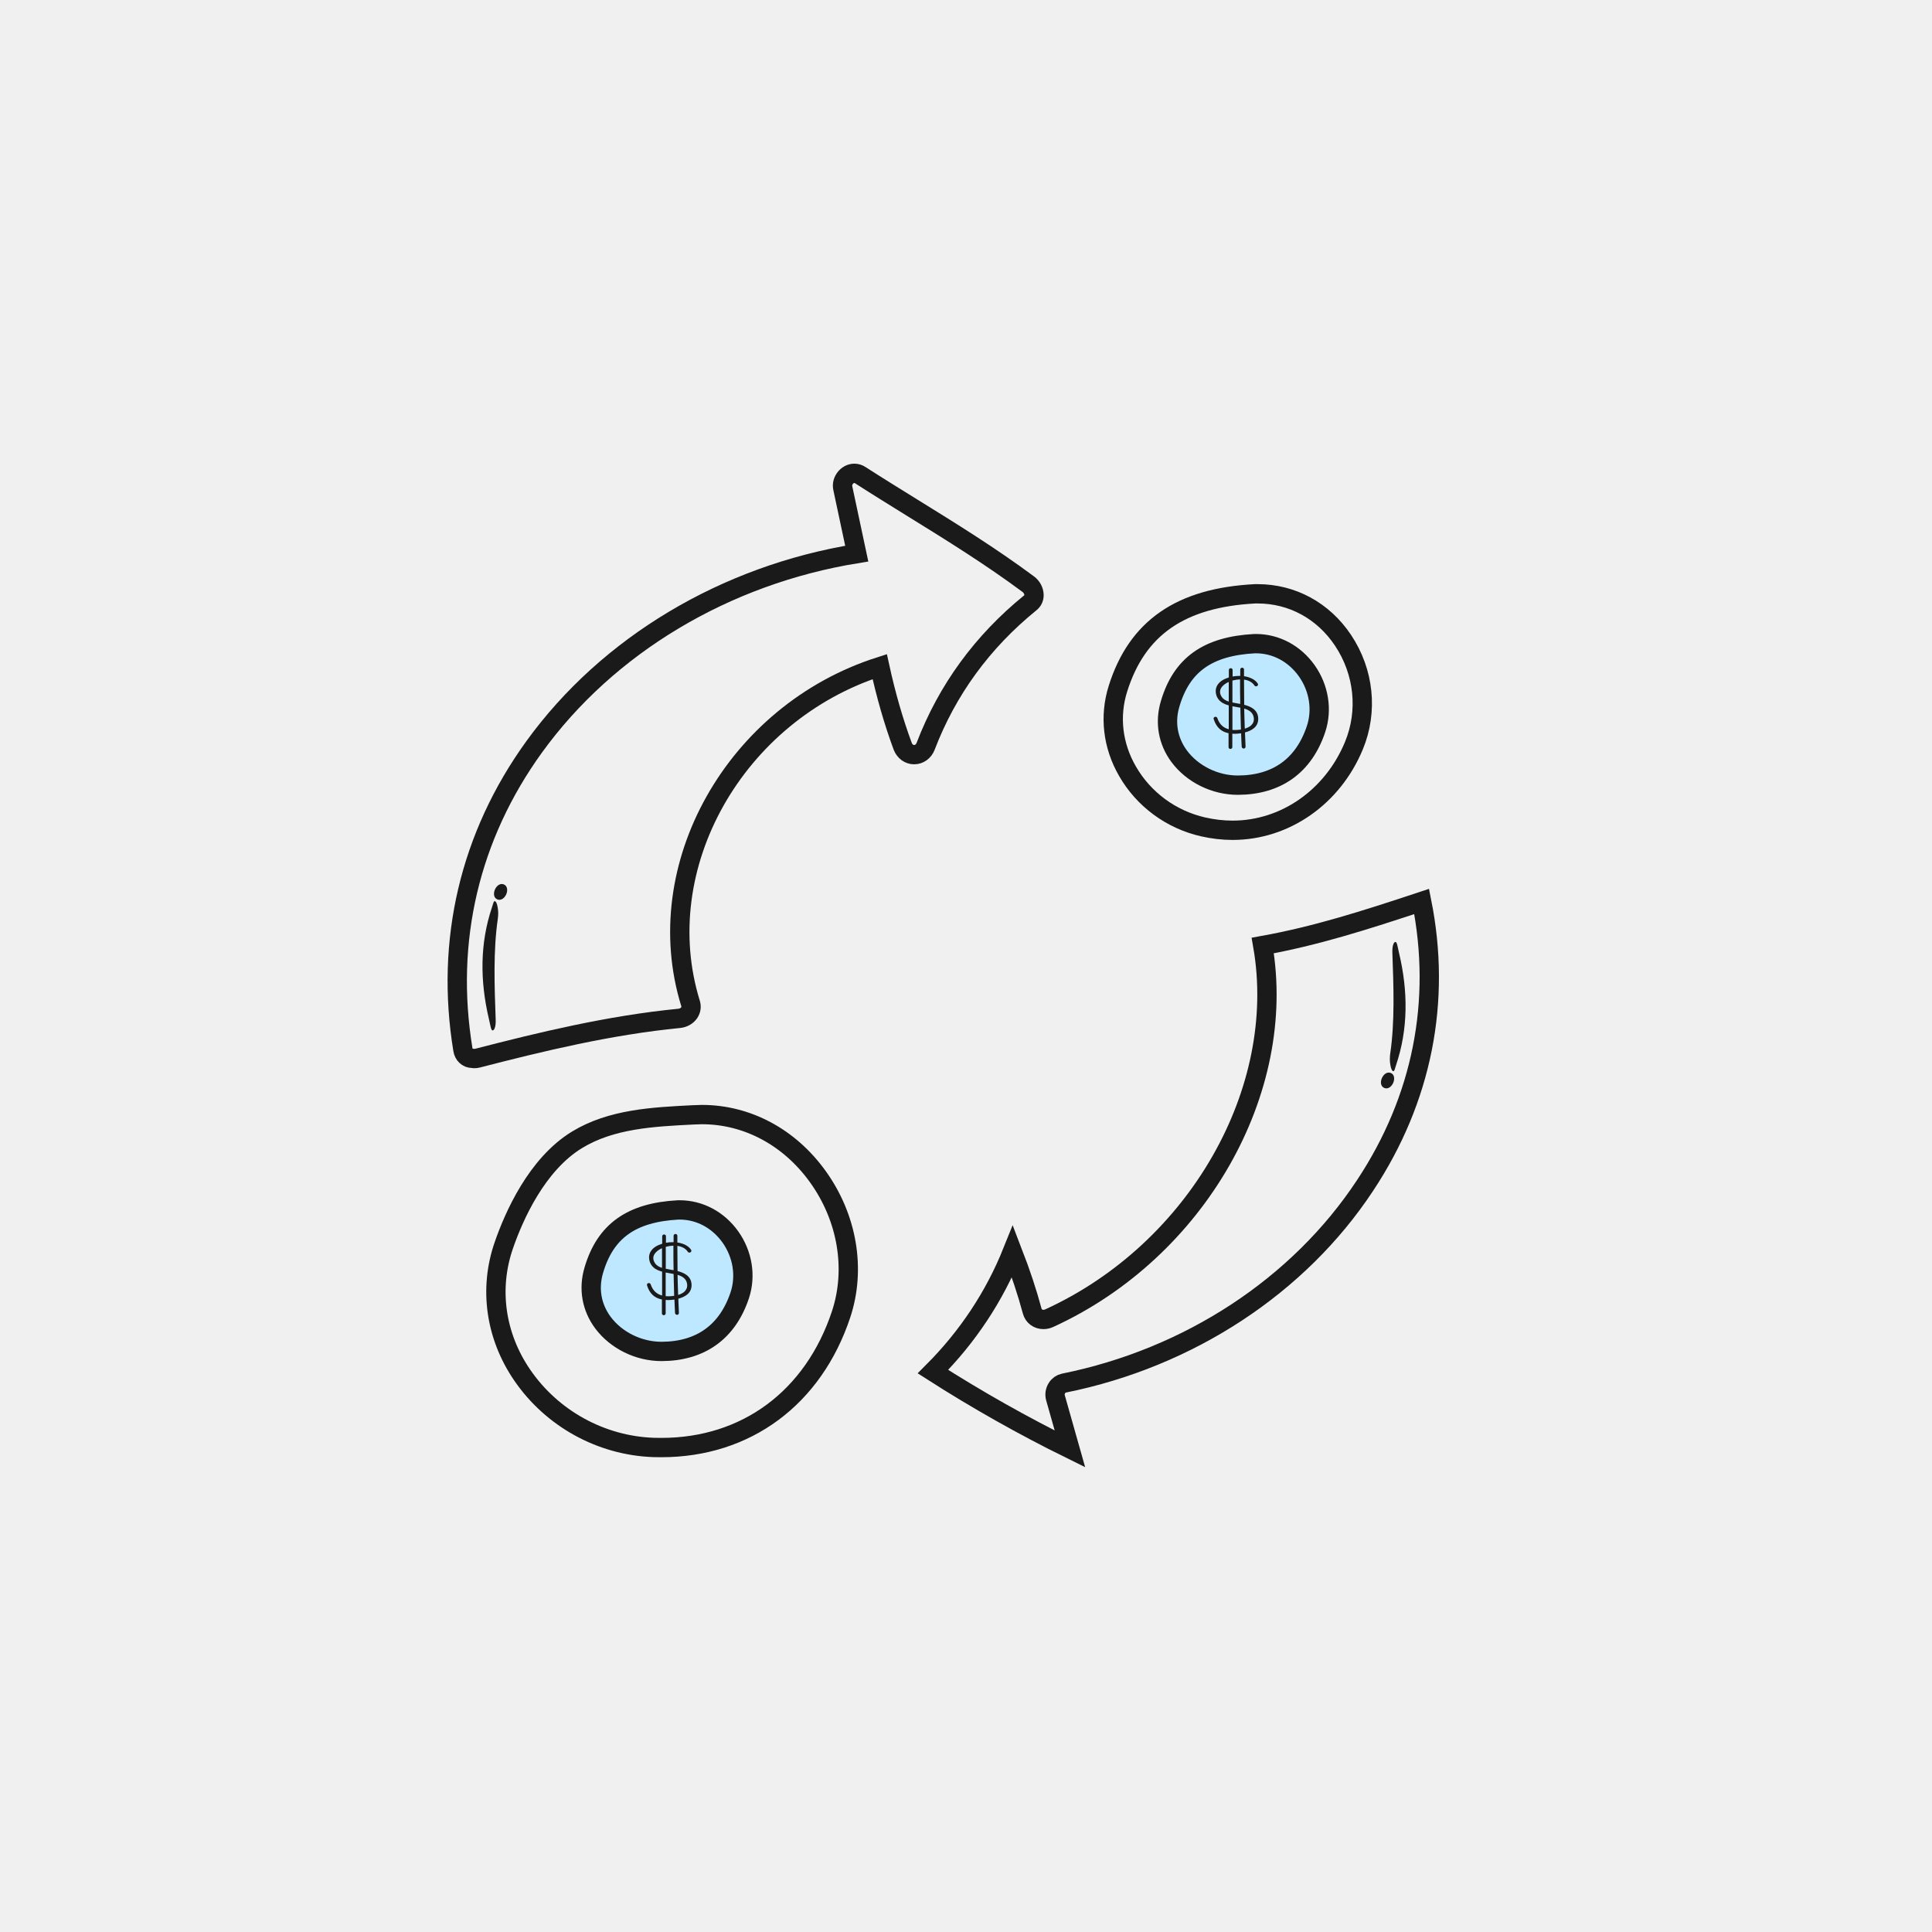
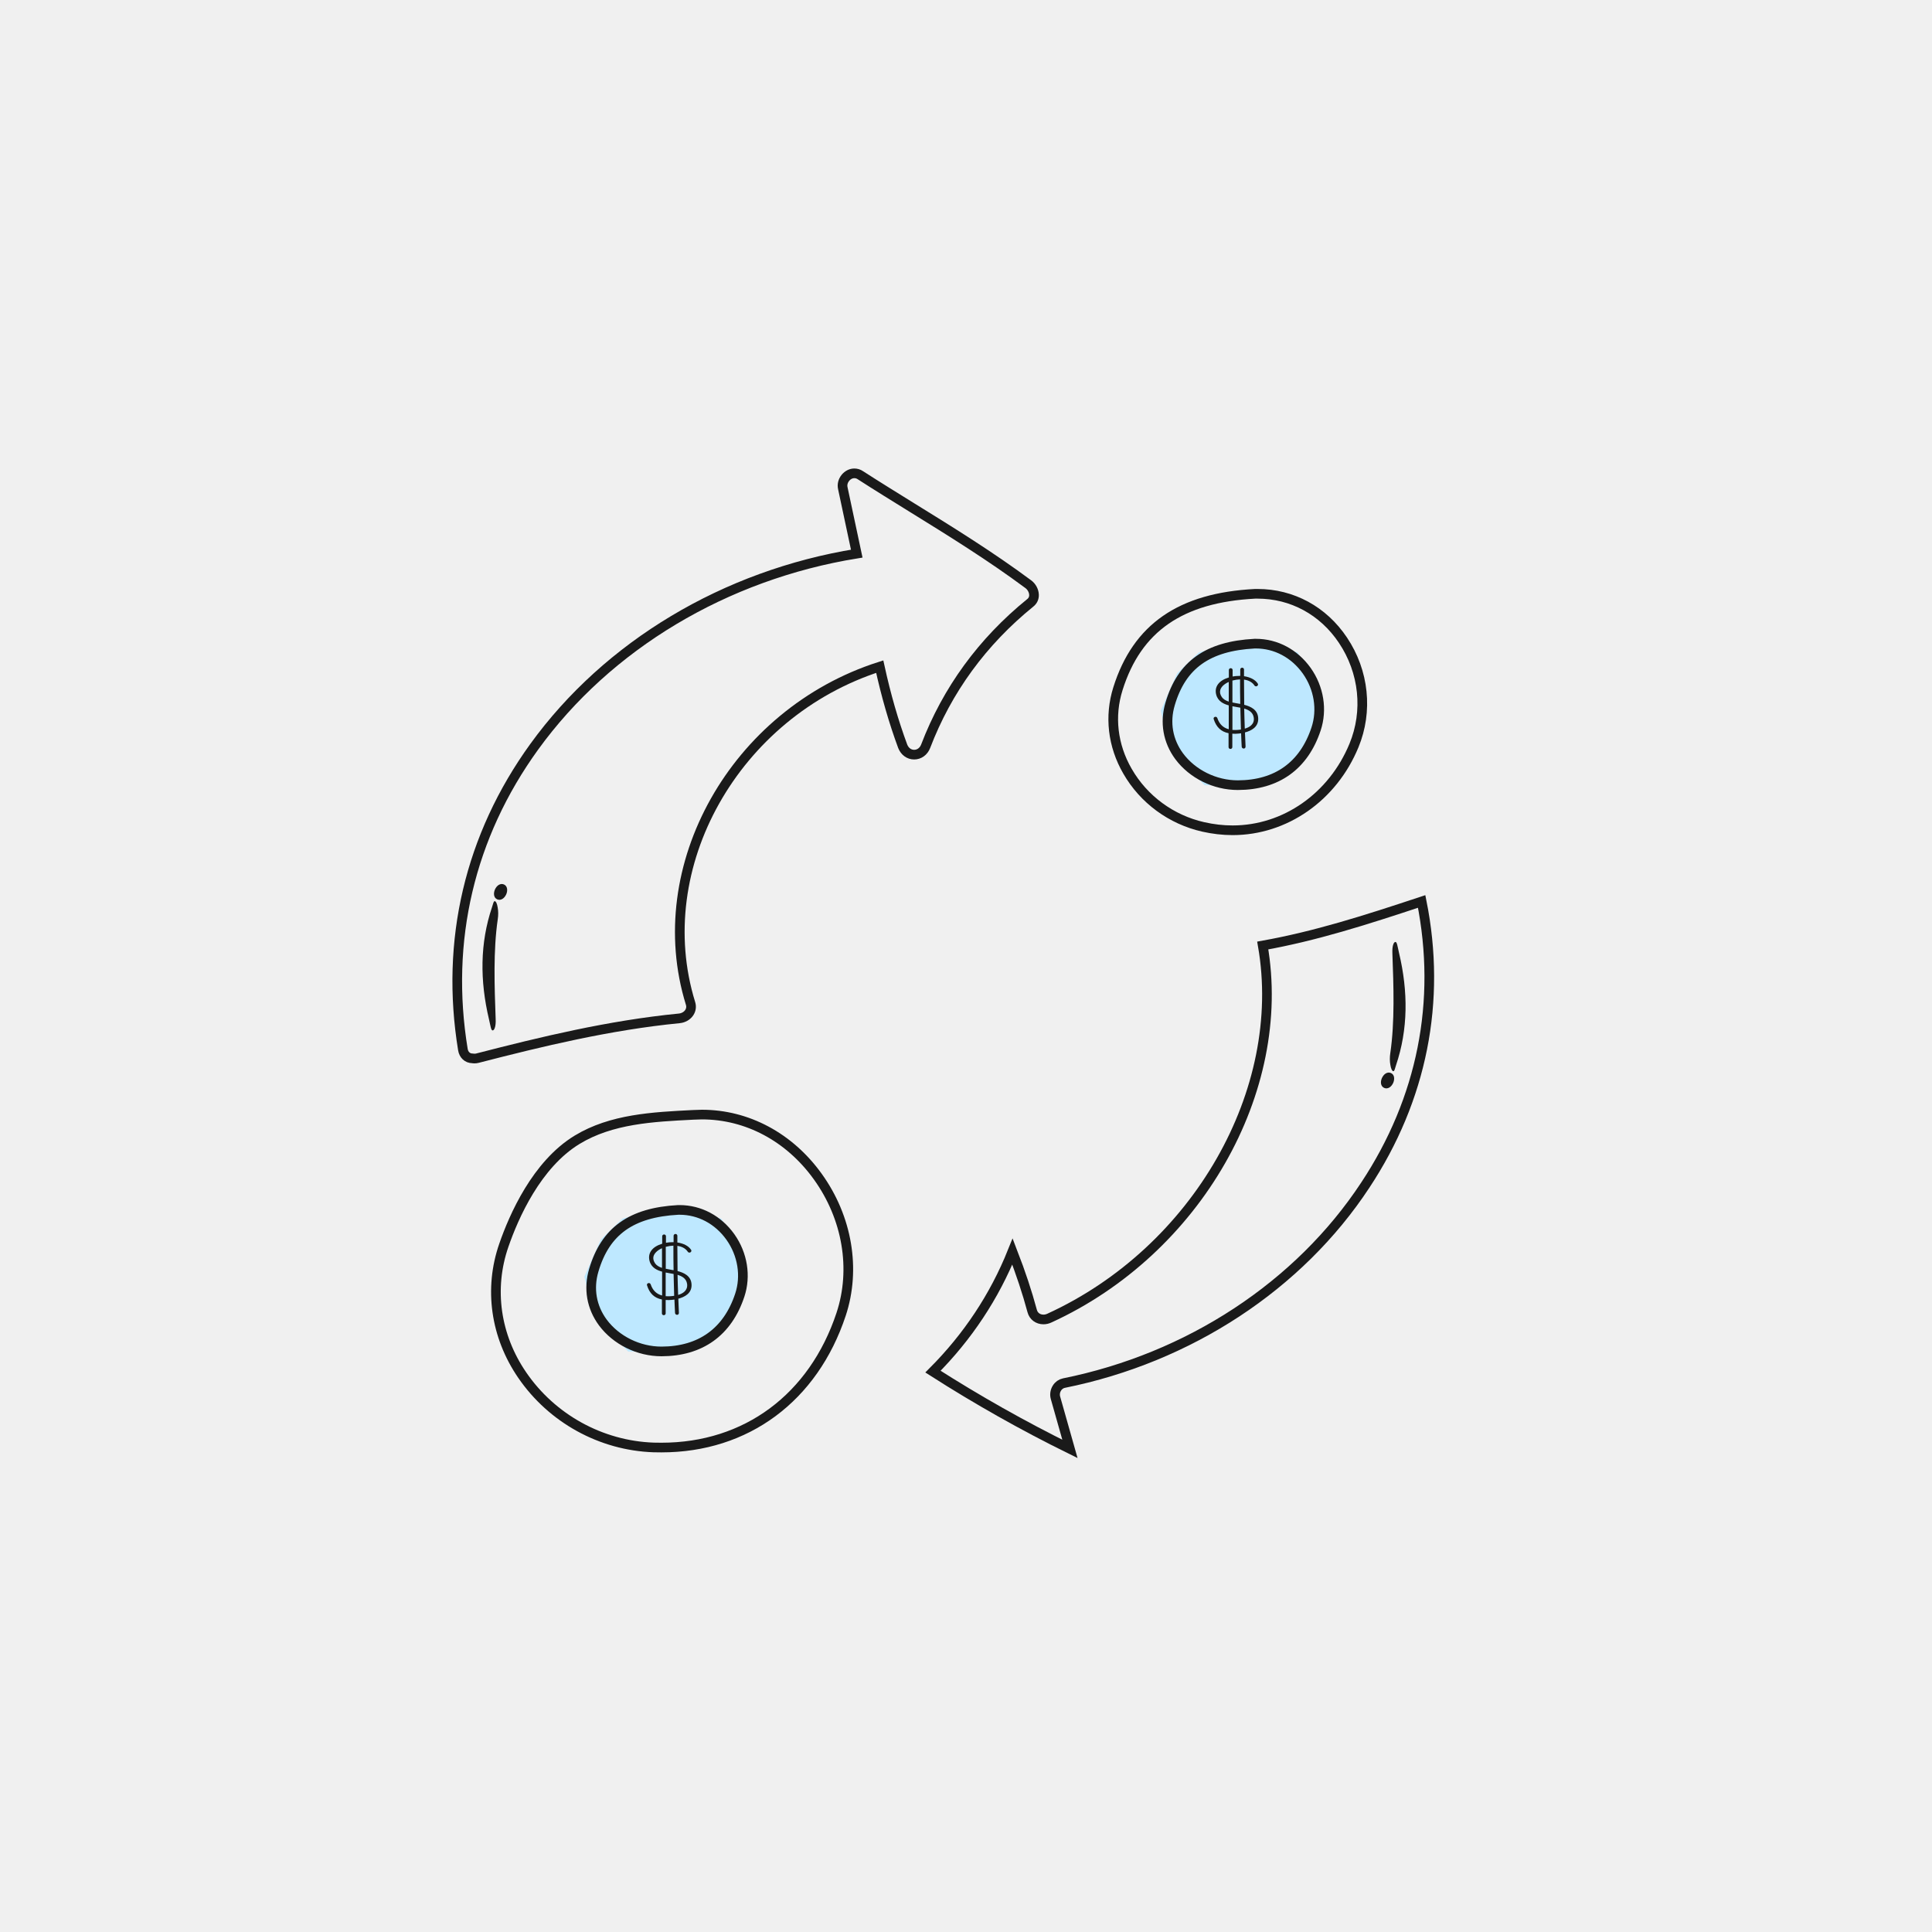
<svg xmlns="http://www.w3.org/2000/svg" version="1.1" id="Layer_1" x="0px" y="0px" viewBox="0 0 200 200" style="enable-background:new 0 0 200 200;" xml:space="preserve">
  <style type="text/css">
		.st0{fill:#BEE8FF;}
		.st1{fill:#1A1A1A;}
- 		.st2{fill:none;stroke:#1A1A1A;stroke-width:2;stroke-miterlimit:10;}
- 		.st3{fill:none;stroke:#1A1A1A;stroke-width:4;stroke-miterlimit:10;}
+ 		.st2{fill:none;stroke:#1A1A1A;strokeWidth:2;stroke-miterlimit:10;}
+ 		.st3{fill:none;stroke:#1A1A1A;strokeWidth:4;stroke-miterlimit:10;}
		.st4{fill:#FFFFFF;}
		.st5{fill:#1C1C1B;}
		.st6{fill:#2B2A2A;}
	</style>
  <polygon class="st0" points="124.1,67.53 129.24,66.21 134.33,67.53 136.48,71.2 136.73,75.33 133.83,79.58 129.01,81.29   124.7,81.29 121.15,77.68 120.16,73.55 121.85,69.7 " />
  <path class="st2" d="M68.47,149.85c-0.27,0-0.54-0.01-0.81-0.01c-5.44-0.19-10.52-2.99-13.6-7.49c-2.77-4.04-3.47-8.94-1.9-13.45  c1.03-2.98,3.39-8.36,7.58-10.91c3.55-2.16,7.85-2.37,12.01-2.58c0,0,0.68-0.03,0.91-0.03c4.69,0,9.06,2.34,11.99,6.41  c3.07,4.26,3.97,9.59,2.42,14.27C84.2,144.7,77.25,149.85,68.47,149.85z" />
  <path class="st2" d="M115.73,71.29c1.98-6.3,6.49-9.42,14.2-9.82l0.25,0c3.58,0,6.8,1.75,8.84,4.8c2.19,3.27,2.61,7.35,1.14,10.91  c-2.2,5.33-7.13,8.77-12.56,8.77c-1.01,0-2.03-0.12-3.05-0.35c-3.31-0.75-6.16-2.85-7.83-5.76  C115.18,77.18,114.83,74.14,115.73,71.29z" />
  <path class="st2" d="M130.01,66.63c2.07,0,3.99,1.02,5.26,2.8c1.27,1.79,1.63,4.04,0.97,6.03c-1.26,3.8-4.06,5.81-8.1,5.82  c-2.38,0-4.7-1.15-6.07-2.99c-1.17-1.58-1.51-3.51-0.94-5.42c1.19-4.05,3.89-5.98,8.74-6.24H130.01z" />
  <path class="st2" d="M94.63,78.12c0.53,0,0.98-0.33,1.19-0.86c2.23-5.84,5.88-10.84,10.84-14.86c0.26-0.21,0.39-0.49,0.38-0.82  c-0.01-0.41-0.24-0.85-0.6-1.11c-3.85-2.86-7.99-5.43-11.99-7.9c-1.8-1.12-3.61-2.23-5.39-3.38c-0.19-0.13-0.4-0.19-0.62-0.19  c-0.35,0-0.68,0.17-0.92,0.46c-0.26,0.32-0.36,0.71-0.27,1.09l1.44,6.76C75.06,59.52,62.9,66.8,55.3,77.31  c-6.68,9.24-9.23,20.08-7.38,31.35c0.09,0.54,0.47,0.89,0.97,0.9l0.21,0.02c0.11,0,0.22-0.01,0.33-0.04  c6.59-1.7,13.63-3.41,20.89-4.12c0.42-0.04,0.81-0.26,1.03-0.59c0.19-0.29,0.24-0.63,0.13-0.97c-4.37-14.14,4.6-30.05,19.59-34.85  c0.65,2.97,1.43,5.68,2.38,8.25C93.66,77.79,94.11,78.12,94.63,78.12z" />
  <path class="st2" d="M110.13,143.18c-0.29,0.06-0.55,0.24-0.72,0.52c-0.19,0.3-0.24,0.67-0.15,0.99l1.5,5.3  c-4.87-2.4-9.63-5.09-14.18-8c3.59-3.6,6.36-7.77,8.23-12.43c0.87,2.25,1.52,4.22,2.04,6.15c0.14,0.54,0.6,0.88,1.17,0.88  c0.21,0,0.42-0.05,0.61-0.14c15.25-6.98,24.71-23.53,22.09-38.57c5.49-0.99,10.51-2.59,16.45-4.56c2.07,10.32,0.05,20.47-5.84,29.37  C134.47,133.11,123.09,140.57,110.13,143.18z" />
  <path class="st1" d="M144.24,110.89c0.12,0,0.15-0.24,0.28-0.63c1.25-3.71,1.26-7.6,0.31-11.6c-0.17-0.74-0.21-1.15-0.38-1.15  c-0.1,0-0.19,0.13-0.25,0.36c-0.04,0.15-0.08,0.42-0.06,0.84c0.12,3.31,0.26,7.06-0.22,10.33c-0.06,0.4-0.06,0.83,0.01,1.2  C143.99,110.64,144.12,110.89,144.24,110.89z" />
  <path class="st1" d="M143.29,112.62c0.18,0.08,0.37,0.06,0.55-0.05c0.16-0.1,0.29-0.27,0.38-0.46c0.17-0.39,0.15-0.86-0.23-1.03  c-0.18-0.08-0.37-0.06-0.55,0.05c-0.16,0.1-0.29,0.27-0.38,0.46C142.88,111.98,142.91,112.45,143.29,112.62z" />
  <path class="st1" d="M51.21,93.29c-0.12,0-0.15,0.24-0.28,0.63c-1.25,3.71-1.26,7.6-0.31,11.6c0.17,0.74,0.21,1.15,0.38,1.15  c0.1,0,0.19-0.13,0.25-0.36c0.04-0.15,0.08-0.42,0.06-0.84c-0.12-3.31-0.26-7.06,0.22-10.33c0.06-0.4,0.06-0.83-0.01-1.2  C51.46,93.55,51.34,93.29,51.21,93.29z" />
  <path class="st1" d="M52.17,91.56c-0.18-0.08-0.37-0.06-0.55,0.05c-0.16,0.1-0.29,0.27-0.38,0.46c-0.17,0.39-0.15,0.86,0.23,1.03  c0.18,0.08,0.37,0.06,0.55-0.05c0.16-0.1,0.29-0.27,0.38-0.46C52.57,92.21,52.55,91.73,52.17,91.56z" />
  <path class="st1" d="M127.18,75.9l0,1.44c0,0.05,0.02,0.1,0.05,0.13c0.04,0.04,0.09,0.06,0.14,0.06c0.1,0,0.2-0.07,0.2-0.19l0-1.39  c0.08,0,0.16,0.01,0.24,0.01l0.11,0c0.18-0.01,0.38-0.02,0.56-0.05l0,0.04c0.02,0.45,0.03,0.9,0.06,1.35  c0.01,0.12,0.11,0.19,0.21,0.19c0.06,0,0.11-0.02,0.14-0.06c0.03-0.03,0.05-0.08,0.05-0.14c-0.02-0.49-0.04-0.98-0.06-1.47  c0.65-0.17,1.4-0.55,1.37-1.45c-0.03-0.93-0.83-1.25-1.45-1.41c-0.01-0.82-0.02-1.68-0.02-2.61c0.35,0.05,0.81,0.2,1.08,0.61  c0.04,0.06,0.1,0.09,0.16,0.09c0.08,0,0.15-0.04,0.19-0.11c0.03-0.06,0.03-0.12-0.01-0.18c-0.25-0.39-0.76-0.66-1.42-0.76  c0,0,0-0.55,0-0.69c0-0.05-0.02-0.1-0.05-0.13c-0.04-0.04-0.09-0.06-0.14-0.06c-0.1,0-0.2,0.07-0.2,0.19c0,0.13,0,0.66,0,0.66  c-0.04,0-0.08,0-0.12,0c-0.23,0-0.45,0.02-0.67,0.06l0-0.67c0-0.05-0.02-0.1-0.05-0.13c-0.04-0.04-0.09-0.06-0.14-0.06  c-0.1,0-0.2,0.07-0.2,0.19l0,0.77c-1.04,0.31-1.52,0.97-1.31,1.78c0.19,0.71,0.79,0.97,1.3,1.11l0,2.47  c-0.58-0.15-0.97-0.53-1.18-1.15c-0.03-0.08-0.1-0.14-0.19-0.14c-0.07,0-0.13,0.03-0.17,0.08c-0.03,0.05-0.04,0.1-0.02,0.16  C125.91,75.28,126.41,75.75,127.18,75.9z M126.32,71.44c0.08-0.31,0.36-0.59,0.78-0.8c0.03-0.02,0.06-0.03,0.1-0.04l0,2.03  c-0.34-0.11-0.56-0.26-0.71-0.46C126.31,71.91,126.26,71.67,126.32,71.44z M128,72.8l-0.16-0.03c-0.08-0.02-0.17-0.03-0.26-0.05  l0-2.27c0.26-0.07,0.53-0.11,0.79-0.12c0,0.9,0,1.74,0.02,2.54C128.26,72.85,128.13,72.83,128,72.8z M128.33,75.54  c-0.17,0.02-0.32,0.03-0.47,0.03c-0.09,0-0.19,0-0.28-0.01l0-2.45c0.15,0.03,0.29,0.05,0.43,0.08c0.13,0.02,0.27,0.05,0.39,0.07  c0.02,0.75,0.04,1.51,0.06,2.26C128.42,75.53,128.38,75.53,128.33,75.54z M128.86,75.43c-0.02-0.69-0.05-1.38-0.06-2.08  c0.43,0.13,0.91,0.36,0.99,0.95C129.88,74.98,129.34,75.29,128.86,75.43z" />
  <polygon class="st0" points="64.43,126.15 69.57,124.83 74.67,126.15 76.81,129.82 77.06,133.95 74.17,138.2 69.34,139.91   65.03,139.91 61.49,136.29 60.49,132.17 62.19,128.32 " />
  <path class="st2" d="M70.35,125.25c2.07,0,3.99,1.02,5.26,2.8c1.27,1.79,1.63,4.04,0.97,6.03c-1.26,3.8-4.06,5.81-8.1,5.82  c-2.38,0-4.7-1.15-6.07-2.99c-1.17-1.58-1.51-3.51-0.94-5.42c1.19-4.05,3.89-5.98,8.74-6.24H70.35z" />
  <path class="st1" d="M68.52,134.52l0,1.44c0,0.05,0.02,0.1,0.05,0.13c0.04,0.04,0.09,0.06,0.14,0.06c0.1,0,0.2-0.07,0.2-0.19l0-1.39  c0.08,0,0.16,0.01,0.24,0.01l0.11,0c0.18-0.01,0.38-0.02,0.56-0.05l0,0.04c0.02,0.45,0.03,0.9,0.06,1.35  c0.01,0.12,0.11,0.19,0.21,0.19c0.06,0,0.11-0.02,0.14-0.06c0.03-0.03,0.05-0.08,0.05-0.14c-0.02-0.49-0.04-0.98-0.06-1.47  c0.65-0.17,1.4-0.55,1.37-1.45c-0.03-0.93-0.83-1.25-1.45-1.41c-0.01-0.82-0.02-1.68-0.02-2.61c0.35,0.05,0.81,0.2,1.08,0.61  c0.04,0.06,0.1,0.09,0.16,0.09c0.08,0,0.15-0.04,0.19-0.11c0.03-0.06,0.03-0.12-0.01-0.18c-0.25-0.39-0.76-0.66-1.42-0.76  c0,0,0-0.55,0-0.69c0-0.05-0.02-0.1-0.05-0.13c-0.04-0.04-0.09-0.06-0.14-0.06c-0.1,0-0.2,0.07-0.2,0.19c0,0.13,0,0.66,0,0.66  c-0.04,0-0.08,0-0.12,0c-0.23,0-0.45,0.02-0.67,0.06l0-0.67c0-0.05-0.02-0.1-0.05-0.13c-0.04-0.04-0.09-0.06-0.14-0.06  c-0.1,0-0.2,0.07-0.2,0.19l0,0.77c-1.04,0.31-1.52,0.97-1.31,1.78c0.19,0.71,0.79,0.97,1.3,1.11l0,2.47  c-0.58-0.15-0.97-0.53-1.18-1.15c-0.03-0.08-0.1-0.14-0.19-0.14c-0.07,0-0.13,0.03-0.17,0.08c-0.03,0.05-0.04,0.1-0.02,0.16  C67.24,133.9,67.74,134.37,68.52,134.52z M67.65,130.06c0.08-0.3,0.36-0.59,0.78-0.8c0.03-0.02,0.06-0.03,0.1-0.04l0,2.03  c-0.34-0.11-0.56-0.26-0.71-0.46C67.65,130.53,67.59,130.29,67.65,130.06z M69.34,131.42l-0.16-0.03c-0.08-0.02-0.17-0.03-0.26-0.05  l0-2.27c0.26-0.07,0.53-0.11,0.79-0.12c0,0.9,0,1.74,0.02,2.54C69.6,131.47,69.46,131.45,69.34,131.42z M69.66,134.16  c-0.17,0.02-0.32,0.03-0.47,0.03c-0.09,0-0.19,0-0.28-0.01l0-2.45c0.15,0.03,0.29,0.05,0.43,0.08c0.13,0.02,0.27,0.05,0.39,0.07  c0.02,0.75,0.04,1.51,0.06,2.26C69.76,134.15,69.71,134.15,69.66,134.16z M70.2,134.05c-0.02-0.69-0.05-1.38-0.06-2.08  c0.43,0.13,0.91,0.36,0.99,0.95C71.21,133.6,70.68,133.91,70.2,134.05z" />
</svg>
